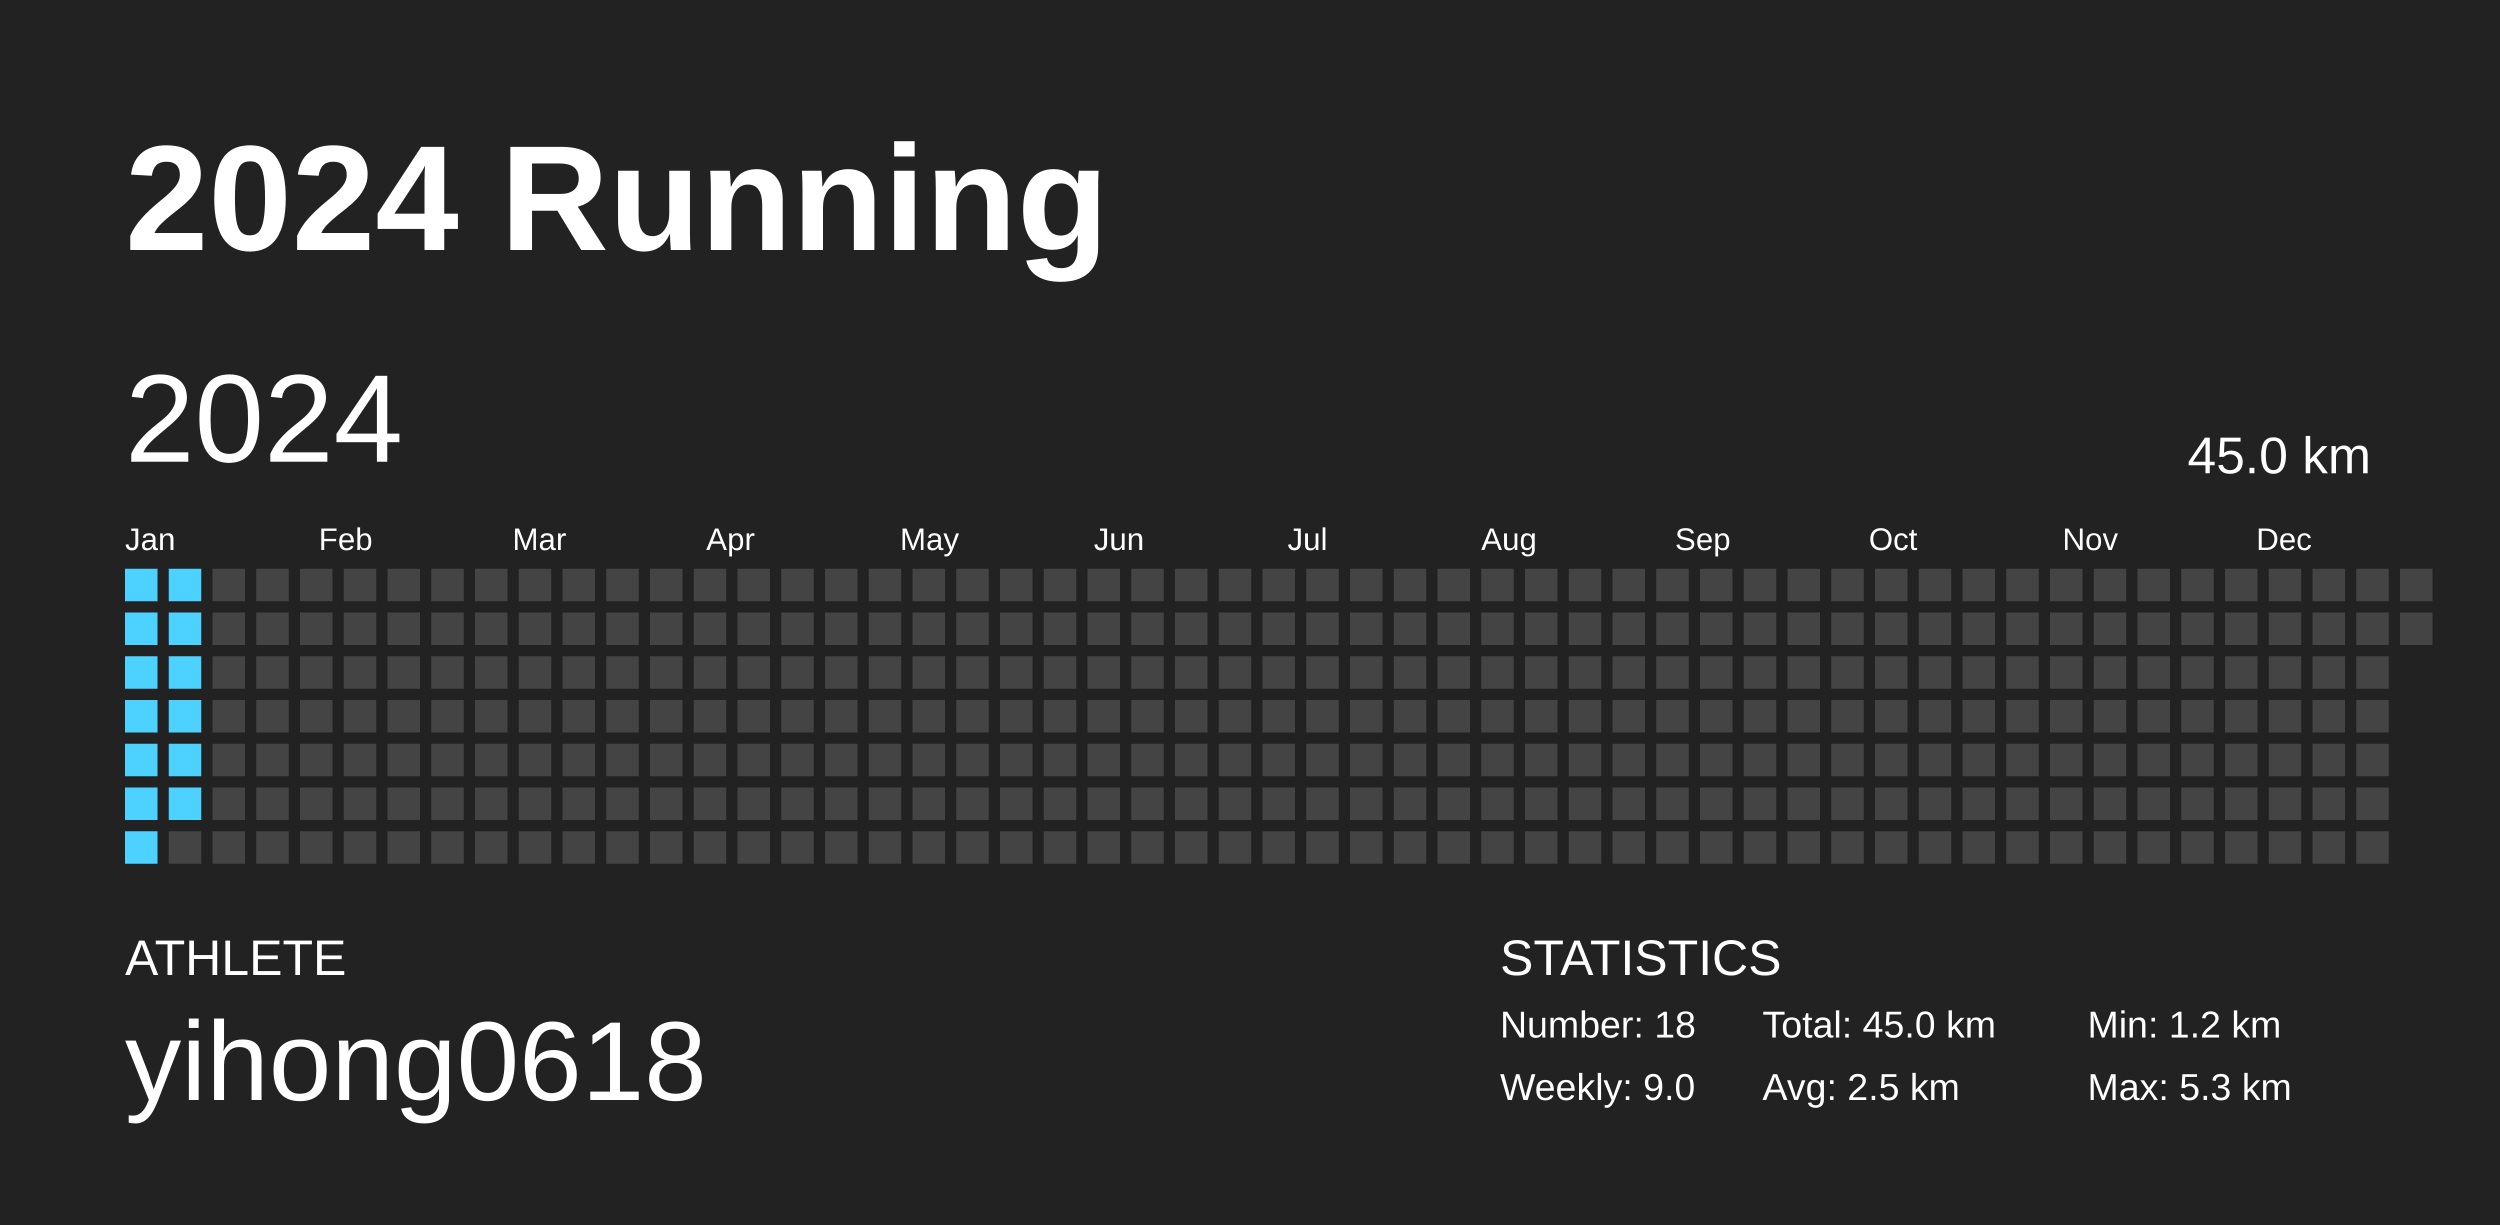
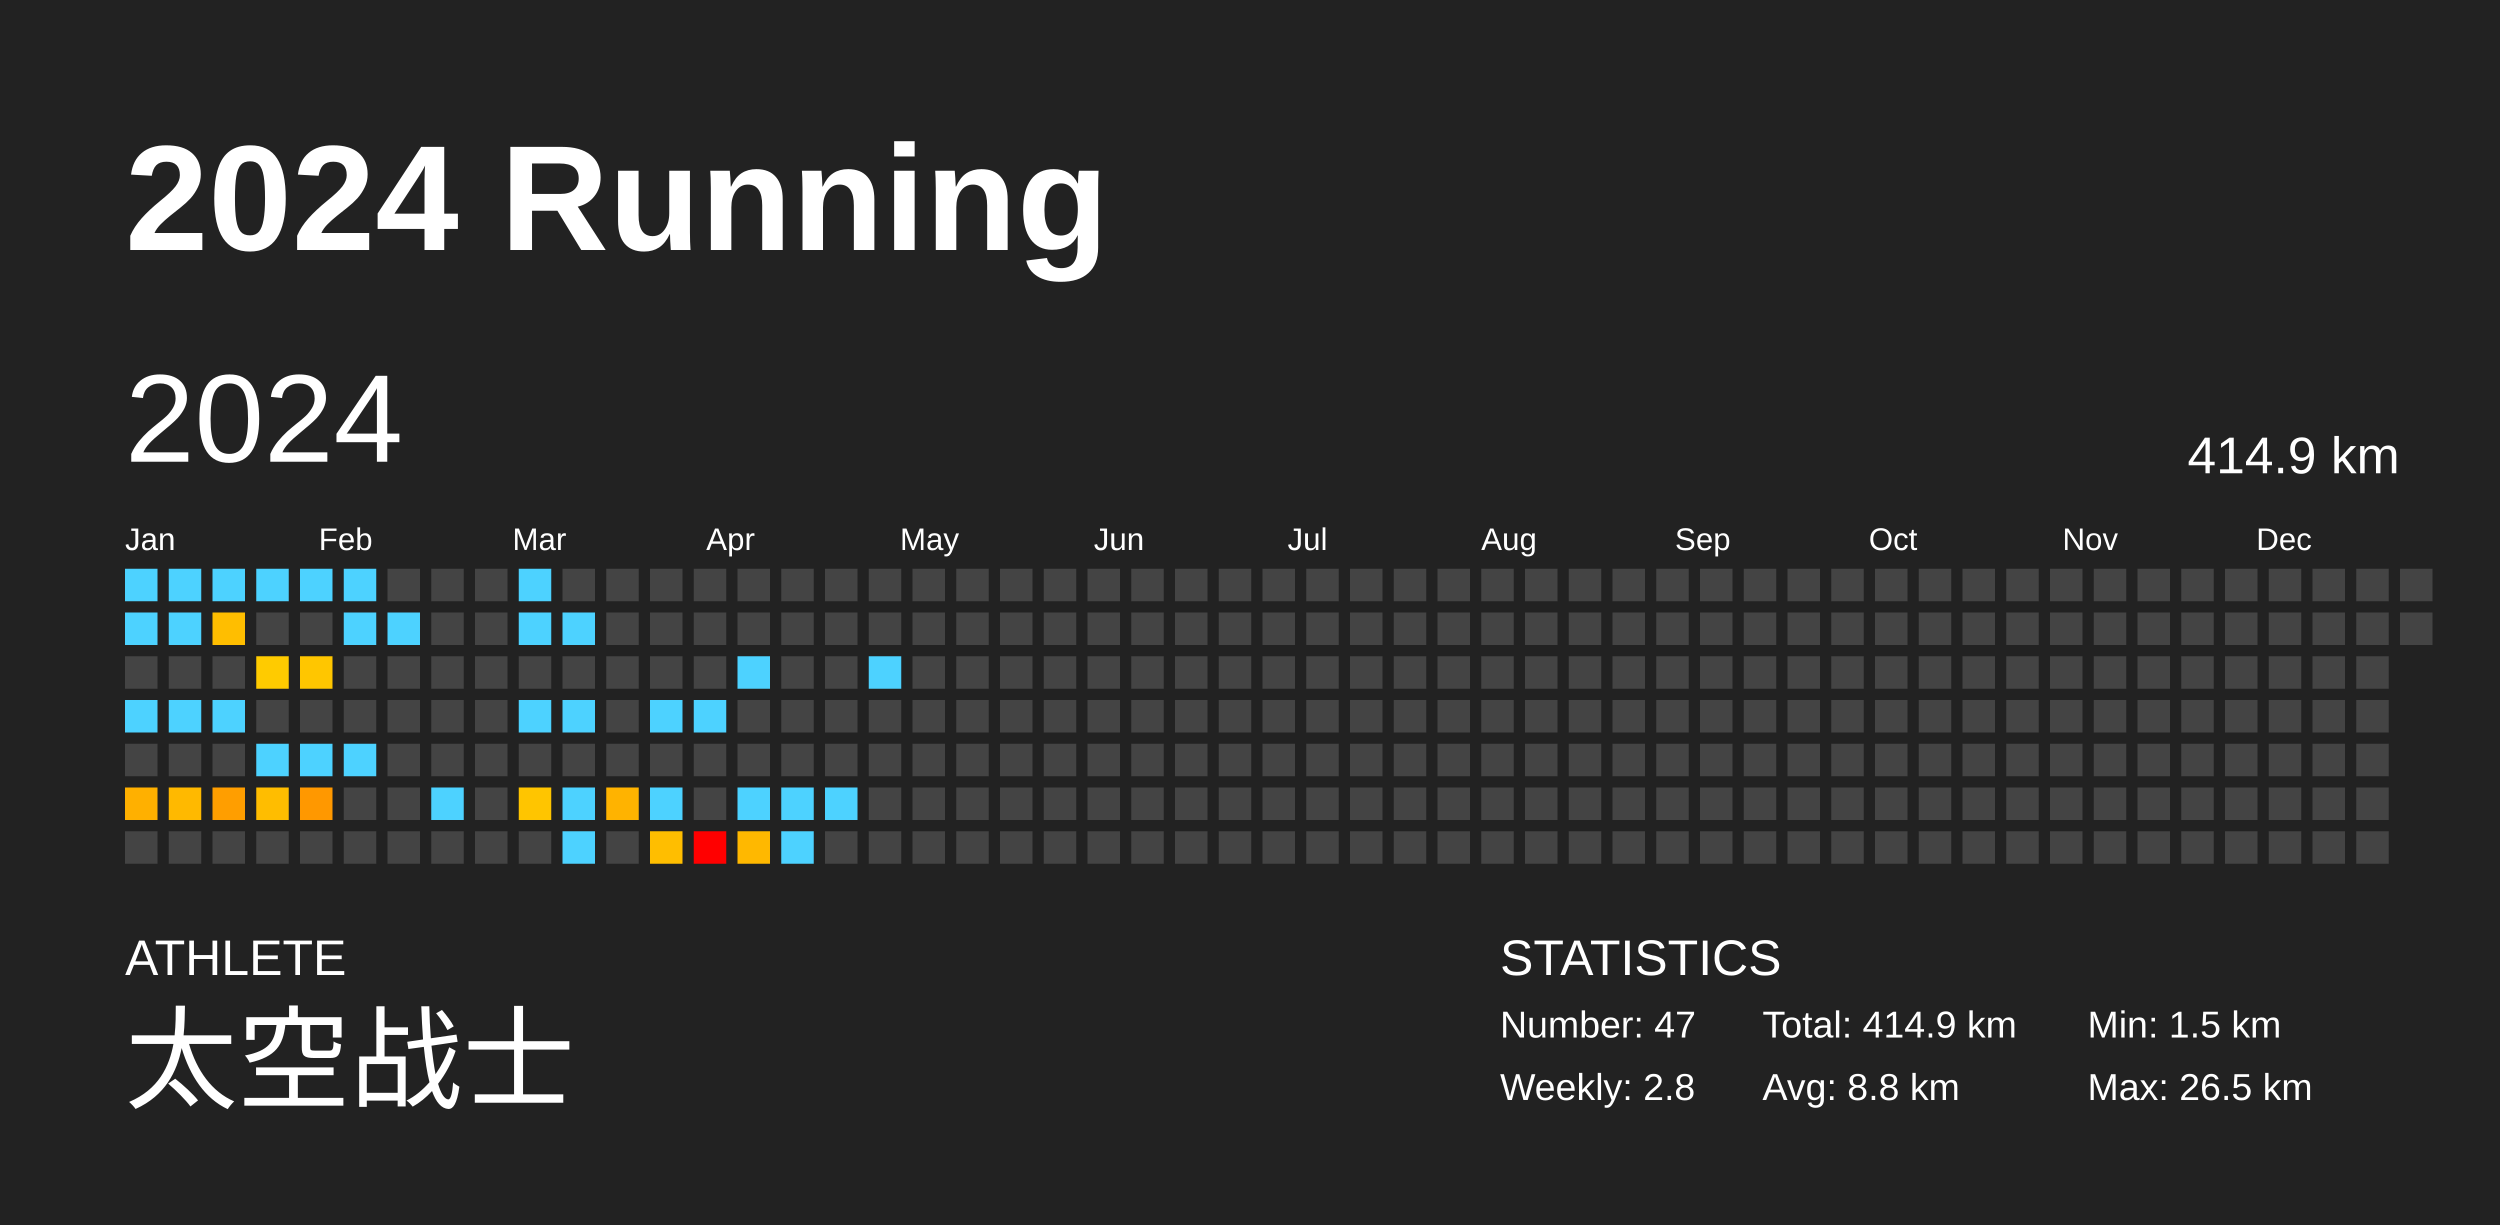
<svg xmlns="http://www.w3.org/2000/svg" baseProfile="full" height="98mm" version="1.1" viewBox="0,0,200,98" width="200mm">
  <defs />
  <rect fill="#222222" height="98" width="200" x="0" y="0" />
  <text fill="#FFFFFF" style="font-size:12px; font-family:Arial; font-weight:bold;" x="10" y="20">2024 Running</text>
  <text fill="#FFFFFF" style="font-size:4px; font-family:Arial" x="10" y="78">ATHLETE</text>
-   <text fill="#FFFFFF" style="font-size:9px; font-family:Arial" x="10" y="88">yihong0618</text>
+   <text fill="#FFFFFF" style="font-size:9px; font-family:Arial" x="10" y="88">太空战士</text>
  <text fill="#FFFFFF" style="font-size:4px; font-family:Arial" x="120" y="78">STATISTICS</text>
-   <text fill="#FFFFFF" style="font-size:3px; font-family:Arial" x="120" y="83">Number: 18</text>
-   <text fill="#FFFFFF" style="font-size:3px; font-family:Arial" x="120" y="88">Weekly: 9.0</text>
-   <text fill="#FFFFFF" style="font-size:3px; font-family:Arial" x="141" y="83">Total: 45.0 km</text>
-   <text fill="#FFFFFF" style="font-size:3px; font-family:Arial" x="141" y="88">Avg: 2.5 km</text>
-   <text fill="#FFFFFF" style="font-size:3px; font-family:Arial" x="167" y="83">Min: 1.2 km</text>
-   <text fill="#FFFFFF" style="font-size:3px; font-family:Arial" x="167" y="88">Max: 5.3 km</text>
+   <text fill="#FFFFFF" style="font-size:3px; font-family:Arial" x="120" y="83">Number: 47</text>
+   <text fill="#FFFFFF" style="font-size:3px; font-family:Arial" x="120" y="88">Weekly: 2.8</text>
+   <text fill="#FFFFFF" style="font-size:3px; font-family:Arial" x="141" y="83">Total: 414.9 km</text>
+   <text fill="#FFFFFF" style="font-size:3px; font-family:Arial" x="141" y="88">Avg: 8.8 km</text>
+   <text fill="#FFFFFF" style="font-size:3px; font-family:Arial" x="167" y="83">Min: 1.5 km</text>
+   <text fill="#FFFFFF" style="font-size:3px; font-family:Arial" x="167" y="88">Max: 26.5 km</text>
  <text dominant-baseline="hanging" fill="#FFFFFF" style="font-size:10.0px; font-family:Arial;" x="10" y="30">2024</text>
-   <text dominant-baseline="hanging" fill="#FFFFFF" style="font-size:4.125px; font-family:Arial;" x="175" y="35">45.0 km</text>
+   <text dominant-baseline="hanging" fill="#FFFFFF" style="font-size:4.125px; font-family:Arial;" x="175" y="35">414.9 km</text>
  <text fill="#FFFFFF" style="font-size:2.5px; font-family:Arial" x="10.0" y="44">Jan</text>
  <text fill="#FFFFFF" style="font-size:2.5px; font-family:Arial" x="25.5" y="44">Feb</text>
  <text fill="#FFFFFF" style="font-size:2.5px; font-family:Arial" x="41.0" y="44">Mar</text>
  <text fill="#FFFFFF" style="font-size:2.5px; font-family:Arial" x="56.5" y="44">Apr</text>
  <text fill="#FFFFFF" style="font-size:2.5px; font-family:Arial" x="72.0" y="44">May</text>
  <text fill="#FFFFFF" style="font-size:2.5px; font-family:Arial" x="87.5" y="44">Jun</text>
  <text fill="#FFFFFF" style="font-size:2.5px; font-family:Arial" x="103.0" y="44">Jul</text>
  <text fill="#FFFFFF" style="font-size:2.5px; font-family:Arial" x="118.5" y="44">Aug</text>
  <text fill="#FFFFFF" style="font-size:2.5px; font-family:Arial" x="134.0" y="44">Sep</text>
  <text fill="#FFFFFF" style="font-size:2.5px; font-family:Arial" x="149.5" y="44">Oct</text>
  <text fill="#FFFFFF" style="font-size:2.5px; font-family:Arial" x="165.0" y="44">Nov</text>
  <text fill="#FFFFFF" style="font-size:2.5px; font-family:Arial" x="180.5" y="44">Dec</text>
  <rect fill="#4dd2ff" height="2.6" width="2.6" x="10.0" y="45.5" />
  <rect fill="#4dd2ff" height="2.6" width="2.6" x="10.0" y="49.0" />
-   <rect fill="#4dd2ff" height="2.6" width="2.6" x="10.0" y="52.5" />
+   <rect fill="#444444" height="2.6" width="2.6" x="10.0" y="52.5" />
  <rect fill="#4dd2ff" height="2.6" width="2.6" x="10.0" y="56.0" />
-   <rect fill="#4dd2ff" height="2.6" width="2.6" x="10.0" y="59.5" />
-   <rect fill="#4dd2ff" height="2.6" width="2.6" x="10.0" y="63.0" />
-   <rect fill="#4dd2ff" height="2.6" width="2.6" x="10.0" y="66.5" />
+   <rect fill="#444444" height="2.6" width="2.6" x="10.0" y="59.5" />
+   <rect fill="#ffb000" height="2.6" width="2.6" x="10.0" y="63.0" />
+   <rect fill="#444444" height="2.6" width="2.6" x="10.0" y="66.5" />
  <rect fill="#4dd2ff" height="2.6" width="2.6" x="13.5" y="45.5" />
  <rect fill="#4dd2ff" height="2.6" width="2.6" x="13.5" y="49.0" />
-   <rect fill="#4dd2ff" height="2.6" width="2.6" x="13.5" y="52.5" />
+   <rect fill="#444444" height="2.6" width="2.6" x="13.5" y="52.5" />
  <rect fill="#4dd2ff" height="2.6" width="2.6" x="13.5" y="56.0" />
-   <rect fill="#4dd2ff" height="2.6" width="2.6" x="13.5" y="59.5" />
-   <rect fill="#4dd2ff" height="2.6" width="2.6" x="13.5" y="63.0" />
+   <rect fill="#444444" height="2.6" width="2.6" x="13.5" y="59.5" />
+   <rect fill="#ffb900" height="2.6" width="2.6" x="13.5" y="63.0" />
  <rect fill="#444444" height="2.6" width="2.6" x="13.5" y="66.5" />
-   <rect fill="#444444" height="2.6" width="2.6" x="17.0" y="45.5" />
-   <rect fill="#444444" height="2.6" width="2.6" x="17.0" y="49.0" />
+   <rect fill="#4dd2ff" height="2.6" width="2.6" x="17.0" y="45.5" />
+   <rect fill="#ffbe00" height="2.6" width="2.6" x="17.0" y="49.0" />
  <rect fill="#444444" height="2.6" width="2.6" x="17.0" y="52.5" />
-   <rect fill="#444444" height="2.6" width="2.6" x="17.0" y="56.0" />
+   <rect fill="#4dd2ff" height="2.6" width="2.6" x="17.0" y="56.0" />
  <rect fill="#444444" height="2.6" width="2.6" x="17.0" y="59.5" />
-   <rect fill="#444444" height="2.6" width="2.6" x="17.0" y="63.0" />
+   <rect fill="#ff9e00" height="2.6" width="2.6" x="17.0" y="63.0" />
  <rect fill="#444444" height="2.6" width="2.6" x="17.0" y="66.5" />
-   <rect fill="#444444" height="2.6" width="2.6" x="20.5" y="45.5" />
+   <rect fill="#4dd2ff" height="2.6" width="2.6" x="20.5" y="45.5" />
  <rect fill="#444444" height="2.6" width="2.6" x="20.5" y="49.0" />
-   <rect fill="#444444" height="2.6" width="2.6" x="20.5" y="52.5" />
+   <rect fill="#ffcb00" height="2.6" width="2.6" x="20.5" y="52.5" />
  <rect fill="#444444" height="2.6" width="2.6" x="20.5" y="56.0" />
-   <rect fill="#444444" height="2.6" width="2.6" x="20.5" y="59.5" />
-   <rect fill="#444444" height="2.6" width="2.6" x="20.5" y="63.0" />
+   <rect fill="#4dd2ff" height="2.6" width="2.6" x="20.5" y="59.5" />
+   <rect fill="#ffbd00" height="2.6" width="2.6" x="20.5" y="63.0" />
  <rect fill="#444444" height="2.6" width="2.6" x="20.5" y="66.5" />
-   <rect fill="#444444" height="2.6" width="2.6" x="24.0" y="45.5" />
+   <rect fill="#4dd2ff" height="2.6" width="2.6" x="24.0" y="45.5" />
  <rect fill="#444444" height="2.6" width="2.6" x="24.0" y="49.0" />
-   <rect fill="#444444" height="2.6" width="2.6" x="24.0" y="52.5" />
+   <rect fill="#ffc600" height="2.6" width="2.6" x="24.0" y="52.5" />
  <rect fill="#444444" height="2.6" width="2.6" x="24.0" y="56.0" />
-   <rect fill="#444444" height="2.6" width="2.6" x="24.0" y="59.5" />
-   <rect fill="#444444" height="2.6" width="2.6" x="24.0" y="63.0" />
+   <rect fill="#4dd2ff" height="2.6" width="2.6" x="24.0" y="59.5" />
+   <rect fill="#ff9800" height="2.6" width="2.6" x="24.0" y="63.0" />
  <rect fill="#444444" height="2.6" width="2.6" x="24.0" y="66.5" />
-   <rect fill="#444444" height="2.6" width="2.6" x="27.5" y="45.5" />
-   <rect fill="#444444" height="2.6" width="2.6" x="27.5" y="49.0" />
+   <rect fill="#4dd2ff" height="2.6" width="2.6" x="27.5" y="45.5" />
+   <rect fill="#4dd2ff" height="2.6" width="2.6" x="27.5" y="49.0" />
  <rect fill="#444444" height="2.6" width="2.6" x="27.5" y="52.5" />
  <rect fill="#444444" height="2.6" width="2.6" x="27.5" y="56.0" />
-   <rect fill="#444444" height="2.6" width="2.6" x="27.5" y="59.5" />
+   <rect fill="#4dd2ff" height="2.6" width="2.6" x="27.5" y="59.5" />
  <rect fill="#444444" height="2.6" width="2.6" x="27.5" y="63.0" />
  <rect fill="#444444" height="2.6" width="2.6" x="27.5" y="66.5" />
  <rect fill="#444444" height="2.6" width="2.6" x="31.0" y="45.5" />
-   <rect fill="#444444" height="2.6" width="2.6" x="31.0" y="49.0" />
+   <rect fill="#4dd2ff" height="2.6" width="2.6" x="31.0" y="49.0" />
  <rect fill="#444444" height="2.6" width="2.6" x="31.0" y="52.5" />
  <rect fill="#444444" height="2.6" width="2.6" x="31.0" y="56.0" />
  <rect fill="#444444" height="2.6" width="2.6" x="31.0" y="59.5" />
  <rect fill="#444444" height="2.6" width="2.6" x="31.0" y="63.0" />
  <rect fill="#444444" height="2.6" width="2.6" x="31.0" y="66.5" />
  <rect fill="#444444" height="2.6" width="2.6" x="34.5" y="45.5" />
  <rect fill="#444444" height="2.6" width="2.6" x="34.5" y="49.0" />
  <rect fill="#444444" height="2.6" width="2.6" x="34.5" y="52.5" />
  <rect fill="#444444" height="2.6" width="2.6" x="34.5" y="56.0" />
  <rect fill="#444444" height="2.6" width="2.6" x="34.5" y="59.5" />
-   <rect fill="#444444" height="2.6" width="2.6" x="34.5" y="63.0" />
+   <rect fill="#4dd2ff" height="2.6" width="2.6" x="34.5" y="63.0" />
  <rect fill="#444444" height="2.6" width="2.6" x="34.5" y="66.5" />
  <rect fill="#444444" height="2.6" width="2.6" x="38.0" y="45.5" />
  <rect fill="#444444" height="2.6" width="2.6" x="38.0" y="49.0" />
  <rect fill="#444444" height="2.6" width="2.6" x="38.0" y="52.5" />
  <rect fill="#444444" height="2.6" width="2.6" x="38.0" y="56.0" />
  <rect fill="#444444" height="2.6" width="2.6" x="38.0" y="59.5" />
  <rect fill="#444444" height="2.6" width="2.6" x="38.0" y="63.0" />
  <rect fill="#444444" height="2.6" width="2.6" x="38.0" y="66.5" />
-   <rect fill="#444444" height="2.6" width="2.6" x="41.5" y="45.5" />
-   <rect fill="#444444" height="2.6" width="2.6" x="41.5" y="49.0" />
+   <rect fill="#4dd2ff" height="2.6" width="2.6" x="41.5" y="45.5" />
+   <rect fill="#4dd2ff" height="2.6" width="2.6" x="41.5" y="49.0" />
  <rect fill="#444444" height="2.6" width="2.6" x="41.5" y="52.5" />
-   <rect fill="#444444" height="2.6" width="2.6" x="41.5" y="56.0" />
+   <rect fill="#4dd2ff" height="2.6" width="2.6" x="41.5" y="56.0" />
  <rect fill="#444444" height="2.6" width="2.6" x="41.5" y="59.5" />
-   <rect fill="#444444" height="2.6" width="2.6" x="41.5" y="63.0" />
+   <rect fill="#ffc500" height="2.6" width="2.6" x="41.5" y="63.0" />
  <rect fill="#444444" height="2.6" width="2.6" x="41.5" y="66.5" />
  <rect fill="#444444" height="2.6" width="2.6" x="45.0" y="45.5" />
-   <rect fill="#444444" height="2.6" width="2.6" x="45.0" y="49.0" />
+   <rect fill="#4dd2ff" height="2.6" width="2.6" x="45.0" y="49.0" />
  <rect fill="#444444" height="2.6" width="2.6" x="45.0" y="52.5" />
-   <rect fill="#444444" height="2.6" width="2.6" x="45.0" y="56.0" />
+   <rect fill="#4dd2ff" height="2.6" width="2.6" x="45.0" y="56.0" />
  <rect fill="#444444" height="2.6" width="2.6" x="45.0" y="59.5" />
-   <rect fill="#444444" height="2.6" width="2.6" x="45.0" y="63.0" />
-   <rect fill="#444444" height="2.6" width="2.6" x="45.0" y="66.5" />
+   <rect fill="#4dd2ff" height="2.6" width="2.6" x="45.0" y="63.0" />
+   <rect fill="#4dd2ff" height="2.6" width="2.6" x="45.0" y="66.5" />
  <rect fill="#444444" height="2.6" width="2.6" x="48.5" y="45.5" />
  <rect fill="#444444" height="2.6" width="2.6" x="48.5" y="49.0" />
  <rect fill="#444444" height="2.6" width="2.6" x="48.5" y="52.5" />
  <rect fill="#444444" height="2.6" width="2.6" x="48.5" y="56.0" />
  <rect fill="#444444" height="2.6" width="2.6" x="48.5" y="59.5" />
-   <rect fill="#444444" height="2.6" width="2.6" x="48.5" y="63.0" />
+   <rect fill="#ffb300" height="2.6" width="2.6" x="48.5" y="63.0" />
  <rect fill="#444444" height="2.6" width="2.6" x="48.5" y="66.5" />
  <rect fill="#444444" height="2.6" width="2.6" x="52.0" y="45.5" />
  <rect fill="#444444" height="2.6" width="2.6" x="52.0" y="49.0" />
  <rect fill="#444444" height="2.6" width="2.6" x="52.0" y="52.5" />
-   <rect fill="#444444" height="2.6" width="2.6" x="52.0" y="56.0" />
+   <rect fill="#4dd2ff" height="2.6" width="2.6" x="52.0" y="56.0" />
  <rect fill="#444444" height="2.6" width="2.6" x="52.0" y="59.5" />
-   <rect fill="#444444" height="2.6" width="2.6" x="52.0" y="63.0" />
-   <rect fill="#444444" height="2.6" width="2.6" x="52.0" y="66.5" />
+   <rect fill="#4dd2ff" height="2.6" width="2.6" x="52.0" y="63.0" />
+   <rect fill="#ffbe00" height="2.6" width="2.6" x="52.0" y="66.5" />
  <rect fill="#444444" height="2.6" width="2.6" x="55.5" y="45.5" />
  <rect fill="#444444" height="2.6" width="2.6" x="55.5" y="49.0" />
  <rect fill="#444444" height="2.6" width="2.6" x="55.5" y="52.5" />
-   <rect fill="#444444" height="2.6" width="2.6" x="55.5" y="56.0" />
+   <rect fill="#4dd2ff" height="2.6" width="2.6" x="55.5" y="56.0" />
  <rect fill="#444444" height="2.6" width="2.6" x="55.5" y="59.5" />
  <rect fill="#444444" height="2.6" width="2.6" x="55.5" y="63.0" />
-   <rect fill="#444444" height="2.6" width="2.6" x="55.5" y="66.5" />
+   <rect fill="red" height="2.6" width="2.6" x="55.5" y="66.5" />
  <rect fill="#444444" height="2.6" width="2.6" x="59.0" y="45.5" />
  <rect fill="#444444" height="2.6" width="2.6" x="59.0" y="49.0" />
-   <rect fill="#444444" height="2.6" width="2.6" x="59.0" y="52.5" />
+   <rect fill="#4dd2ff" height="2.6" width="2.6" x="59.0" y="52.5" />
  <rect fill="#444444" height="2.6" width="2.6" x="59.0" y="56.0" />
  <rect fill="#444444" height="2.6" width="2.6" x="59.0" y="59.5" />
-   <rect fill="#444444" height="2.6" width="2.6" x="59.0" y="63.0" />
-   <rect fill="#444444" height="2.6" width="2.6" x="59.0" y="66.5" />
+   <rect fill="#4dd2ff" height="2.6" width="2.6" x="59.0" y="63.0" />
+   <rect fill="#ffb800" height="2.6" width="2.6" x="59.0" y="66.5" />
  <rect fill="#444444" height="2.6" width="2.6" x="62.5" y="45.5" />
  <rect fill="#444444" height="2.6" width="2.6" x="62.5" y="49.0" />
  <rect fill="#444444" height="2.6" width="2.6" x="62.5" y="52.5" />
  <rect fill="#444444" height="2.6" width="2.6" x="62.5" y="56.0" />
  <rect fill="#444444" height="2.6" width="2.6" x="62.5" y="59.5" />
-   <rect fill="#444444" height="2.6" width="2.6" x="62.5" y="63.0" />
-   <rect fill="#444444" height="2.6" width="2.6" x="62.5" y="66.5" />
+   <rect fill="#4dd2ff" height="2.6" width="2.6" x="62.5" y="63.0" />
+   <rect fill="#4dd2ff" height="2.6" width="2.6" x="62.5" y="66.5" />
  <rect fill="#444444" height="2.6" width="2.6" x="66.0" y="45.5" />
  <rect fill="#444444" height="2.6" width="2.6" x="66.0" y="49.0" />
  <rect fill="#444444" height="2.6" width="2.6" x="66.0" y="52.5" />
  <rect fill="#444444" height="2.6" width="2.6" x="66.0" y="56.0" />
  <rect fill="#444444" height="2.6" width="2.6" x="66.0" y="59.5" />
-   <rect fill="#444444" height="2.6" width="2.6" x="66.0" y="63.0" />
+   <rect fill="#4dd2ff" height="2.6" width="2.6" x="66.0" y="63.0" />
  <rect fill="#444444" height="2.6" width="2.6" x="66.0" y="66.5" />
  <rect fill="#444444" height="2.6" width="2.6" x="69.5" y="45.5" />
  <rect fill="#444444" height="2.6" width="2.6" x="69.5" y="49.0" />
-   <rect fill="#444444" height="2.6" width="2.6" x="69.5" y="52.5" />
+   <rect fill="#4dd2ff" height="2.6" width="2.6" x="69.5" y="52.5" />
  <rect fill="#444444" height="2.6" width="2.6" x="69.5" y="56.0" />
  <rect fill="#444444" height="2.6" width="2.6" x="69.5" y="59.5" />
  <rect fill="#444444" height="2.6" width="2.6" x="69.5" y="63.0" />
  <rect fill="#444444" height="2.6" width="2.6" x="69.5" y="66.5" />
  <rect fill="#444444" height="2.6" width="2.6" x="73.0" y="45.5" />
  <rect fill="#444444" height="2.6" width="2.6" x="73.0" y="49.0" />
  <rect fill="#444444" height="2.6" width="2.6" x="73.0" y="52.5" />
  <rect fill="#444444" height="2.6" width="2.6" x="73.0" y="56.0" />
  <rect fill="#444444" height="2.6" width="2.6" x="73.0" y="59.5" />
  <rect fill="#444444" height="2.6" width="2.6" x="73.0" y="63.0" />
  <rect fill="#444444" height="2.6" width="2.6" x="73.0" y="66.5" />
  <rect fill="#444444" height="2.6" width="2.6" x="76.5" y="45.5" />
  <rect fill="#444444" height="2.6" width="2.6" x="76.5" y="49.0" />
  <rect fill="#444444" height="2.6" width="2.6" x="76.5" y="52.5" />
  <rect fill="#444444" height="2.6" width="2.6" x="76.5" y="56.0" />
  <rect fill="#444444" height="2.6" width="2.6" x="76.5" y="59.5" />
  <rect fill="#444444" height="2.6" width="2.6" x="76.5" y="63.0" />
  <rect fill="#444444" height="2.6" width="2.6" x="76.5" y="66.5" />
  <rect fill="#444444" height="2.6" width="2.6" x="80.0" y="45.5" />
  <rect fill="#444444" height="2.6" width="2.6" x="80.0" y="49.0" />
  <rect fill="#444444" height="2.6" width="2.6" x="80.0" y="52.5" />
  <rect fill="#444444" height="2.6" width="2.6" x="80.0" y="56.0" />
  <rect fill="#444444" height="2.6" width="2.6" x="80.0" y="59.5" />
  <rect fill="#444444" height="2.6" width="2.6" x="80.0" y="63.0" />
  <rect fill="#444444" height="2.6" width="2.6" x="80.0" y="66.5" />
  <rect fill="#444444" height="2.6" width="2.6" x="83.5" y="45.5" />
  <rect fill="#444444" height="2.6" width="2.6" x="83.5" y="49.0" />
  <rect fill="#444444" height="2.6" width="2.6" x="83.5" y="52.5" />
  <rect fill="#444444" height="2.6" width="2.6" x="83.5" y="56.0" />
  <rect fill="#444444" height="2.6" width="2.6" x="83.5" y="59.5" />
  <rect fill="#444444" height="2.6" width="2.6" x="83.5" y="63.0" />
  <rect fill="#444444" height="2.6" width="2.6" x="83.5" y="66.5" />
  <rect fill="#444444" height="2.6" width="2.6" x="87.0" y="45.5" />
  <rect fill="#444444" height="2.6" width="2.6" x="87.0" y="49.0" />
  <rect fill="#444444" height="2.6" width="2.6" x="87.0" y="52.5" />
  <rect fill="#444444" height="2.6" width="2.6" x="87.0" y="56.0" />
  <rect fill="#444444" height="2.6" width="2.6" x="87.0" y="59.5" />
  <rect fill="#444444" height="2.6" width="2.6" x="87.0" y="63.0" />
  <rect fill="#444444" height="2.6" width="2.6" x="87.0" y="66.5" />
  <rect fill="#444444" height="2.6" width="2.6" x="90.5" y="45.5" />
  <rect fill="#444444" height="2.6" width="2.6" x="90.5" y="49.0" />
  <rect fill="#444444" height="2.6" width="2.6" x="90.5" y="52.5" />
  <rect fill="#444444" height="2.6" width="2.6" x="90.5" y="56.0" />
  <rect fill="#444444" height="2.6" width="2.6" x="90.5" y="59.5" />
  <rect fill="#444444" height="2.6" width="2.6" x="90.5" y="63.0" />
  <rect fill="#444444" height="2.6" width="2.6" x="90.5" y="66.5" />
  <rect fill="#444444" height="2.6" width="2.6" x="94.0" y="45.5" />
  <rect fill="#444444" height="2.6" width="2.6" x="94.0" y="49.0" />
  <rect fill="#444444" height="2.6" width="2.6" x="94.0" y="52.5" />
  <rect fill="#444444" height="2.6" width="2.6" x="94.0" y="56.0" />
  <rect fill="#444444" height="2.6" width="2.6" x="94.0" y="59.5" />
  <rect fill="#444444" height="2.6" width="2.6" x="94.0" y="63.0" />
  <rect fill="#444444" height="2.6" width="2.6" x="94.0" y="66.5" />
  <rect fill="#444444" height="2.6" width="2.6" x="97.5" y="45.5" />
  <rect fill="#444444" height="2.6" width="2.6" x="97.5" y="49.0" />
  <rect fill="#444444" height="2.6" width="2.6" x="97.5" y="52.5" />
  <rect fill="#444444" height="2.6" width="2.6" x="97.5" y="56.0" />
  <rect fill="#444444" height="2.6" width="2.6" x="97.5" y="59.5" />
  <rect fill="#444444" height="2.6" width="2.6" x="97.5" y="63.0" />
  <rect fill="#444444" height="2.6" width="2.6" x="97.5" y="66.5" />
  <rect fill="#444444" height="2.6" width="2.6" x="101.0" y="45.5" />
  <rect fill="#444444" height="2.6" width="2.6" x="101.0" y="49.0" />
  <rect fill="#444444" height="2.6" width="2.6" x="101.0" y="52.5" />
  <rect fill="#444444" height="2.6" width="2.6" x="101.0" y="56.0" />
  <rect fill="#444444" height="2.6" width="2.6" x="101.0" y="59.5" />
  <rect fill="#444444" height="2.6" width="2.6" x="101.0" y="63.0" />
  <rect fill="#444444" height="2.6" width="2.6" x="101.0" y="66.5" />
  <rect fill="#444444" height="2.6" width="2.6" x="104.5" y="45.5" />
  <rect fill="#444444" height="2.6" width="2.6" x="104.5" y="49.0" />
  <rect fill="#444444" height="2.6" width="2.6" x="104.5" y="52.5" />
  <rect fill="#444444" height="2.6" width="2.6" x="104.5" y="56.0" />
  <rect fill="#444444" height="2.6" width="2.6" x="104.5" y="59.5" />
  <rect fill="#444444" height="2.6" width="2.6" x="104.5" y="63.0" />
  <rect fill="#444444" height="2.6" width="2.6" x="104.5" y="66.5" />
  <rect fill="#444444" height="2.6" width="2.6" x="108.0" y="45.5" />
  <rect fill="#444444" height="2.6" width="2.6" x="108.0" y="49.0" />
  <rect fill="#444444" height="2.6" width="2.6" x="108.0" y="52.5" />
  <rect fill="#444444" height="2.6" width="2.6" x="108.0" y="56.0" />
  <rect fill="#444444" height="2.6" width="2.6" x="108.0" y="59.5" />
  <rect fill="#444444" height="2.6" width="2.6" x="108.0" y="63.0" />
  <rect fill="#444444" height="2.6" width="2.6" x="108.0" y="66.5" />
  <rect fill="#444444" height="2.6" width="2.6" x="111.5" y="45.5" />
  <rect fill="#444444" height="2.6" width="2.6" x="111.5" y="49.0" />
  <rect fill="#444444" height="2.6" width="2.6" x="111.5" y="52.5" />
  <rect fill="#444444" height="2.6" width="2.6" x="111.5" y="56.0" />
  <rect fill="#444444" height="2.6" width="2.6" x="111.5" y="59.5" />
  <rect fill="#444444" height="2.6" width="2.6" x="111.5" y="63.0" />
  <rect fill="#444444" height="2.6" width="2.6" x="111.5" y="66.5" />
  <rect fill="#444444" height="2.6" width="2.6" x="115.0" y="45.5" />
  <rect fill="#444444" height="2.6" width="2.6" x="115.0" y="49.0" />
  <rect fill="#444444" height="2.6" width="2.6" x="115.0" y="52.5" />
  <rect fill="#444444" height="2.6" width="2.6" x="115.0" y="56.0" />
  <rect fill="#444444" height="2.6" width="2.6" x="115.0" y="59.5" />
  <rect fill="#444444" height="2.6" width="2.6" x="115.0" y="63.0" />
  <rect fill="#444444" height="2.6" width="2.6" x="115.0" y="66.5" />
  <rect fill="#444444" height="2.6" width="2.6" x="118.5" y="45.5" />
  <rect fill="#444444" height="2.6" width="2.6" x="118.5" y="49.0" />
  <rect fill="#444444" height="2.6" width="2.6" x="118.5" y="52.5" />
  <rect fill="#444444" height="2.6" width="2.6" x="118.5" y="56.0" />
  <rect fill="#444444" height="2.6" width="2.6" x="118.5" y="59.5" />
  <rect fill="#444444" height="2.6" width="2.6" x="118.5" y="63.0" />
  <rect fill="#444444" height="2.6" width="2.6" x="118.5" y="66.5" />
  <rect fill="#444444" height="2.6" width="2.6" x="122.0" y="45.5" />
  <rect fill="#444444" height="2.6" width="2.6" x="122.0" y="49.0" />
  <rect fill="#444444" height="2.6" width="2.6" x="122.0" y="52.5" />
  <rect fill="#444444" height="2.6" width="2.6" x="122.0" y="56.0" />
  <rect fill="#444444" height="2.6" width="2.6" x="122.0" y="59.5" />
  <rect fill="#444444" height="2.6" width="2.6" x="122.0" y="63.0" />
  <rect fill="#444444" height="2.6" width="2.6" x="122.0" y="66.5" />
  <rect fill="#444444" height="2.6" width="2.6" x="125.5" y="45.5" />
  <rect fill="#444444" height="2.6" width="2.6" x="125.5" y="49.0" />
  <rect fill="#444444" height="2.6" width="2.6" x="125.5" y="52.5" />
  <rect fill="#444444" height="2.6" width="2.6" x="125.5" y="56.0" />
  <rect fill="#444444" height="2.6" width="2.6" x="125.5" y="59.5" />
  <rect fill="#444444" height="2.6" width="2.6" x="125.5" y="63.0" />
  <rect fill="#444444" height="2.6" width="2.6" x="125.5" y="66.5" />
  <rect fill="#444444" height="2.6" width="2.6" x="129.0" y="45.5" />
  <rect fill="#444444" height="2.6" width="2.6" x="129.0" y="49.0" />
  <rect fill="#444444" height="2.6" width="2.6" x="129.0" y="52.5" />
  <rect fill="#444444" height="2.6" width="2.6" x="129.0" y="56.0" />
  <rect fill="#444444" height="2.6" width="2.6" x="129.0" y="59.5" />
  <rect fill="#444444" height="2.6" width="2.6" x="129.0" y="63.0" />
  <rect fill="#444444" height="2.6" width="2.6" x="129.0" y="66.5" />
  <rect fill="#444444" height="2.6" width="2.6" x="132.5" y="45.5" />
  <rect fill="#444444" height="2.6" width="2.6" x="132.5" y="49.0" />
  <rect fill="#444444" height="2.6" width="2.6" x="132.5" y="52.5" />
  <rect fill="#444444" height="2.6" width="2.6" x="132.5" y="56.0" />
  <rect fill="#444444" height="2.6" width="2.6" x="132.5" y="59.5" />
  <rect fill="#444444" height="2.6" width="2.6" x="132.5" y="63.0" />
  <rect fill="#444444" height="2.6" width="2.6" x="132.5" y="66.5" />
  <rect fill="#444444" height="2.6" width="2.6" x="136.0" y="45.5" />
  <rect fill="#444444" height="2.6" width="2.6" x="136.0" y="49.0" />
  <rect fill="#444444" height="2.6" width="2.6" x="136.0" y="52.5" />
  <rect fill="#444444" height="2.6" width="2.6" x="136.0" y="56.0" />
  <rect fill="#444444" height="2.6" width="2.6" x="136.0" y="59.5" />
  <rect fill="#444444" height="2.6" width="2.6" x="136.0" y="63.0" />
  <rect fill="#444444" height="2.6" width="2.6" x="136.0" y="66.5" />
  <rect fill="#444444" height="2.6" width="2.6" x="139.5" y="45.5" />
  <rect fill="#444444" height="2.6" width="2.6" x="139.5" y="49.0" />
  <rect fill="#444444" height="2.6" width="2.6" x="139.5" y="52.5" />
  <rect fill="#444444" height="2.6" width="2.6" x="139.5" y="56.0" />
  <rect fill="#444444" height="2.6" width="2.6" x="139.5" y="59.5" />
  <rect fill="#444444" height="2.6" width="2.6" x="139.5" y="63.0" />
  <rect fill="#444444" height="2.6" width="2.6" x="139.5" y="66.5" />
  <rect fill="#444444" height="2.6" width="2.6" x="143.0" y="45.5" />
  <rect fill="#444444" height="2.6" width="2.6" x="143.0" y="49.0" />
  <rect fill="#444444" height="2.6" width="2.6" x="143.0" y="52.5" />
  <rect fill="#444444" height="2.6" width="2.6" x="143.0" y="56.0" />
  <rect fill="#444444" height="2.6" width="2.6" x="143.0" y="59.5" />
  <rect fill="#444444" height="2.6" width="2.6" x="143.0" y="63.0" />
  <rect fill="#444444" height="2.6" width="2.6" x="143.0" y="66.5" />
  <rect fill="#444444" height="2.6" width="2.6" x="146.5" y="45.5" />
  <rect fill="#444444" height="2.6" width="2.6" x="146.5" y="49.0" />
  <rect fill="#444444" height="2.6" width="2.6" x="146.5" y="52.5" />
  <rect fill="#444444" height="2.6" width="2.6" x="146.5" y="56.0" />
  <rect fill="#444444" height="2.6" width="2.6" x="146.5" y="59.5" />
  <rect fill="#444444" height="2.6" width="2.6" x="146.5" y="63.0" />
  <rect fill="#444444" height="2.6" width="2.6" x="146.5" y="66.5" />
  <rect fill="#444444" height="2.6" width="2.6" x="150.0" y="45.5" />
  <rect fill="#444444" height="2.6" width="2.6" x="150.0" y="49.0" />
  <rect fill="#444444" height="2.6" width="2.6" x="150.0" y="52.5" />
  <rect fill="#444444" height="2.6" width="2.6" x="150.0" y="56.0" />
  <rect fill="#444444" height="2.6" width="2.6" x="150.0" y="59.5" />
  <rect fill="#444444" height="2.6" width="2.6" x="150.0" y="63.0" />
  <rect fill="#444444" height="2.6" width="2.6" x="150.0" y="66.5" />
  <rect fill="#444444" height="2.6" width="2.6" x="153.5" y="45.5" />
  <rect fill="#444444" height="2.6" width="2.6" x="153.5" y="49.0" />
  <rect fill="#444444" height="2.6" width="2.6" x="153.5" y="52.5" />
  <rect fill="#444444" height="2.6" width="2.6" x="153.5" y="56.0" />
  <rect fill="#444444" height="2.6" width="2.6" x="153.5" y="59.5" />
  <rect fill="#444444" height="2.6" width="2.6" x="153.5" y="63.0" />
  <rect fill="#444444" height="2.6" width="2.6" x="153.5" y="66.5" />
  <rect fill="#444444" height="2.6" width="2.6" x="157.0" y="45.5" />
  <rect fill="#444444" height="2.6" width="2.6" x="157.0" y="49.0" />
  <rect fill="#444444" height="2.6" width="2.6" x="157.0" y="52.5" />
  <rect fill="#444444" height="2.6" width="2.6" x="157.0" y="56.0" />
  <rect fill="#444444" height="2.6" width="2.6" x="157.0" y="59.5" />
  <rect fill="#444444" height="2.6" width="2.6" x="157.0" y="63.0" />
  <rect fill="#444444" height="2.6" width="2.6" x="157.0" y="66.5" />
  <rect fill="#444444" height="2.6" width="2.6" x="160.5" y="45.5" />
  <rect fill="#444444" height="2.6" width="2.6" x="160.5" y="49.0" />
  <rect fill="#444444" height="2.6" width="2.6" x="160.5" y="52.5" />
  <rect fill="#444444" height="2.6" width="2.6" x="160.5" y="56.0" />
  <rect fill="#444444" height="2.6" width="2.6" x="160.5" y="59.5" />
  <rect fill="#444444" height="2.6" width="2.6" x="160.5" y="63.0" />
  <rect fill="#444444" height="2.6" width="2.6" x="160.5" y="66.5" />
  <rect fill="#444444" height="2.6" width="2.6" x="164.0" y="45.5" />
  <rect fill="#444444" height="2.6" width="2.6" x="164.0" y="49.0" />
  <rect fill="#444444" height="2.6" width="2.6" x="164.0" y="52.5" />
  <rect fill="#444444" height="2.6" width="2.6" x="164.0" y="56.0" />
  <rect fill="#444444" height="2.6" width="2.6" x="164.0" y="59.5" />
  <rect fill="#444444" height="2.6" width="2.6" x="164.0" y="63.0" />
  <rect fill="#444444" height="2.6" width="2.6" x="164.0" y="66.5" />
  <rect fill="#444444" height="2.6" width="2.6" x="167.5" y="45.5" />
  <rect fill="#444444" height="2.6" width="2.6" x="167.5" y="49.0" />
  <rect fill="#444444" height="2.6" width="2.6" x="167.5" y="52.5" />
  <rect fill="#444444" height="2.6" width="2.6" x="167.5" y="56.0" />
  <rect fill="#444444" height="2.6" width="2.6" x="167.5" y="59.5" />
  <rect fill="#444444" height="2.6" width="2.6" x="167.5" y="63.0" />
  <rect fill="#444444" height="2.6" width="2.6" x="167.5" y="66.5" />
  <rect fill="#444444" height="2.6" width="2.6" x="171.0" y="45.5" />
  <rect fill="#444444" height="2.6" width="2.6" x="171.0" y="49.0" />
  <rect fill="#444444" height="2.6" width="2.6" x="171.0" y="52.5" />
  <rect fill="#444444" height="2.6" width="2.6" x="171.0" y="56.0" />
  <rect fill="#444444" height="2.6" width="2.6" x="171.0" y="59.5" />
  <rect fill="#444444" height="2.6" width="2.6" x="171.0" y="63.0" />
  <rect fill="#444444" height="2.6" width="2.6" x="171.0" y="66.5" />
  <rect fill="#444444" height="2.6" width="2.6" x="174.5" y="45.5" />
  <rect fill="#444444" height="2.6" width="2.6" x="174.5" y="49.0" />
  <rect fill="#444444" height="2.6" width="2.6" x="174.5" y="52.5" />
  <rect fill="#444444" height="2.6" width="2.6" x="174.5" y="56.0" />
  <rect fill="#444444" height="2.6" width="2.6" x="174.5" y="59.5" />
  <rect fill="#444444" height="2.6" width="2.6" x="174.5" y="63.0" />
  <rect fill="#444444" height="2.6" width="2.6" x="174.5" y="66.5" />
  <rect fill="#444444" height="2.6" width="2.6" x="178.0" y="45.5" />
  <rect fill="#444444" height="2.6" width="2.6" x="178.0" y="49.0" />
  <rect fill="#444444" height="2.6" width="2.6" x="178.0" y="52.5" />
  <rect fill="#444444" height="2.6" width="2.6" x="178.0" y="56.0" />
  <rect fill="#444444" height="2.6" width="2.6" x="178.0" y="59.5" />
  <rect fill="#444444" height="2.6" width="2.6" x="178.0" y="63.0" />
  <rect fill="#444444" height="2.6" width="2.6" x="178.0" y="66.5" />
  <rect fill="#444444" height="2.6" width="2.6" x="181.5" y="45.5" />
  <rect fill="#444444" height="2.6" width="2.6" x="181.5" y="49.0" />
  <rect fill="#444444" height="2.6" width="2.6" x="181.5" y="52.5" />
  <rect fill="#444444" height="2.6" width="2.6" x="181.5" y="56.0" />
  <rect fill="#444444" height="2.6" width="2.6" x="181.5" y="59.5" />
  <rect fill="#444444" height="2.6" width="2.6" x="181.5" y="63.0" />
  <rect fill="#444444" height="2.6" width="2.6" x="181.5" y="66.5" />
  <rect fill="#444444" height="2.6" width="2.6" x="185.0" y="45.5" />
  <rect fill="#444444" height="2.6" width="2.6" x="185.0" y="49.0" />
  <rect fill="#444444" height="2.6" width="2.6" x="185.0" y="52.5" />
  <rect fill="#444444" height="2.6" width="2.6" x="185.0" y="56.0" />
  <rect fill="#444444" height="2.6" width="2.6" x="185.0" y="59.5" />
  <rect fill="#444444" height="2.6" width="2.6" x="185.0" y="63.0" />
  <rect fill="#444444" height="2.6" width="2.6" x="185.0" y="66.5" />
  <rect fill="#444444" height="2.6" width="2.6" x="188.5" y="45.5" />
  <rect fill="#444444" height="2.6" width="2.6" x="188.5" y="49.0" />
  <rect fill="#444444" height="2.6" width="2.6" x="188.5" y="52.5" />
  <rect fill="#444444" height="2.6" width="2.6" x="188.5" y="56.0" />
  <rect fill="#444444" height="2.6" width="2.6" x="188.5" y="59.5" />
  <rect fill="#444444" height="2.6" width="2.6" x="188.5" y="63.0" />
  <rect fill="#444444" height="2.6" width="2.6" x="188.5" y="66.5" />
  <rect fill="#444444" height="2.6" width="2.6" x="192.0" y="45.5" />
  <rect fill="#444444" height="2.6" width="2.6" x="192.0" y="49.0" />
</svg>
